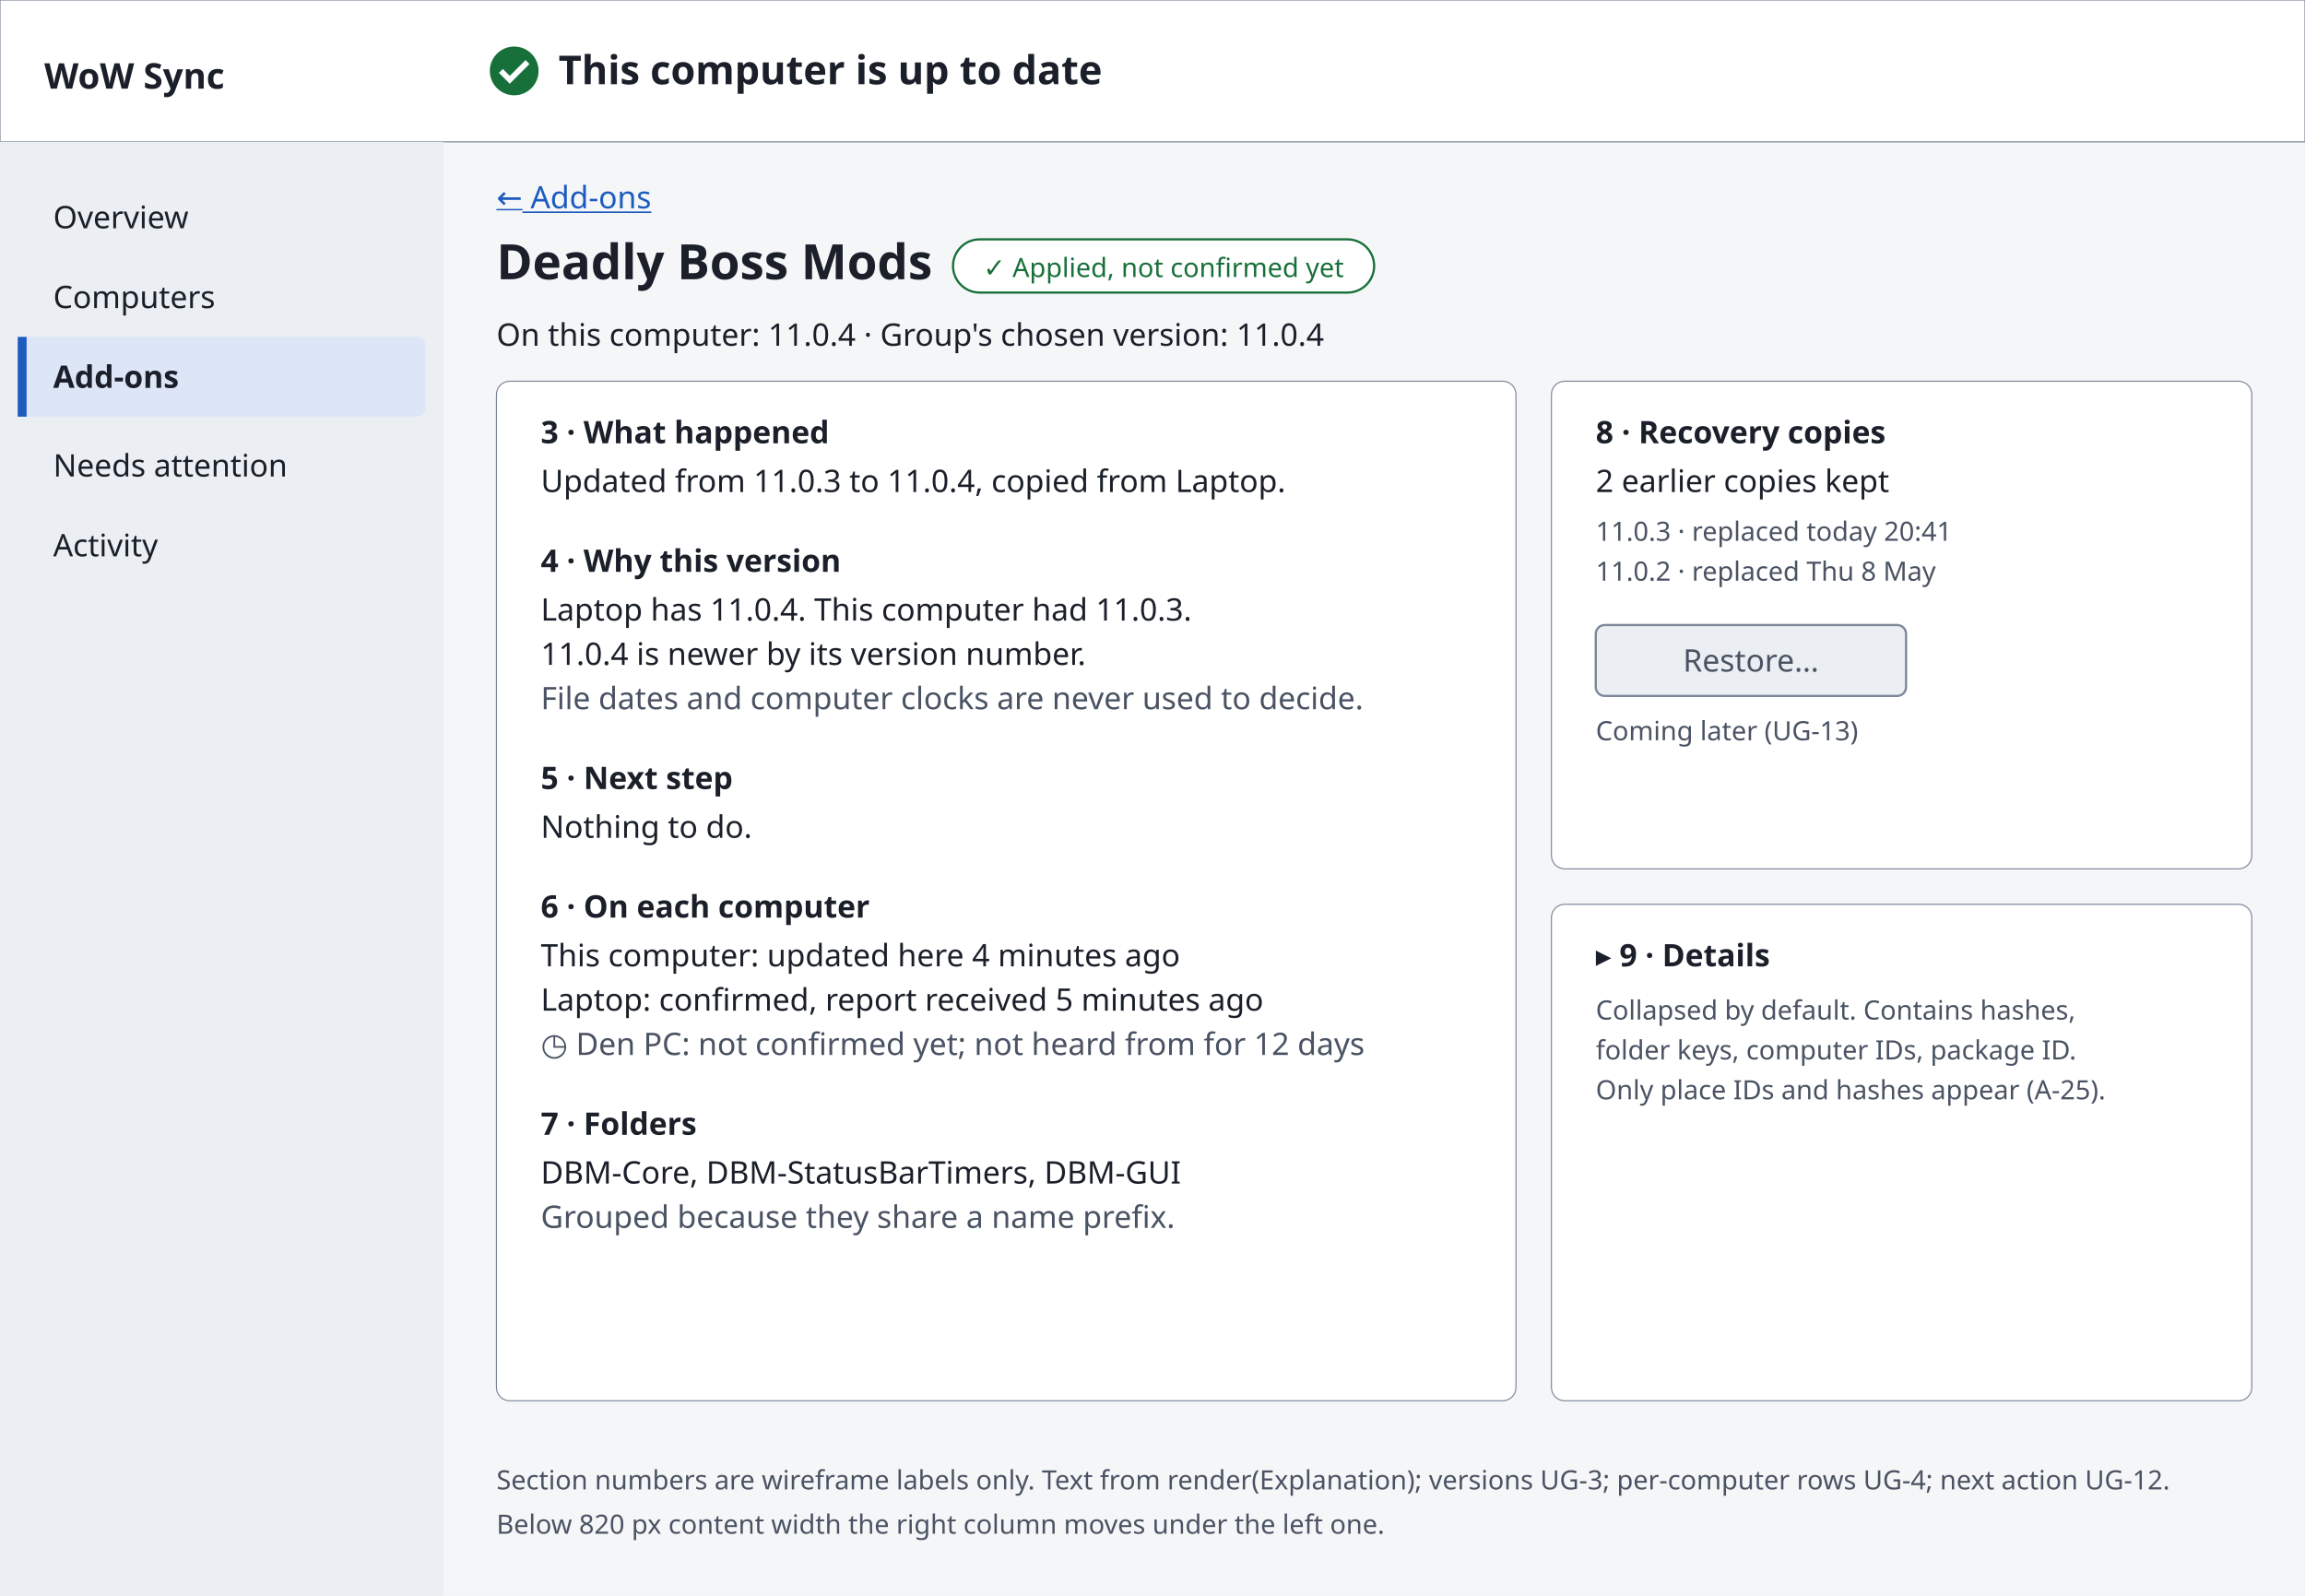
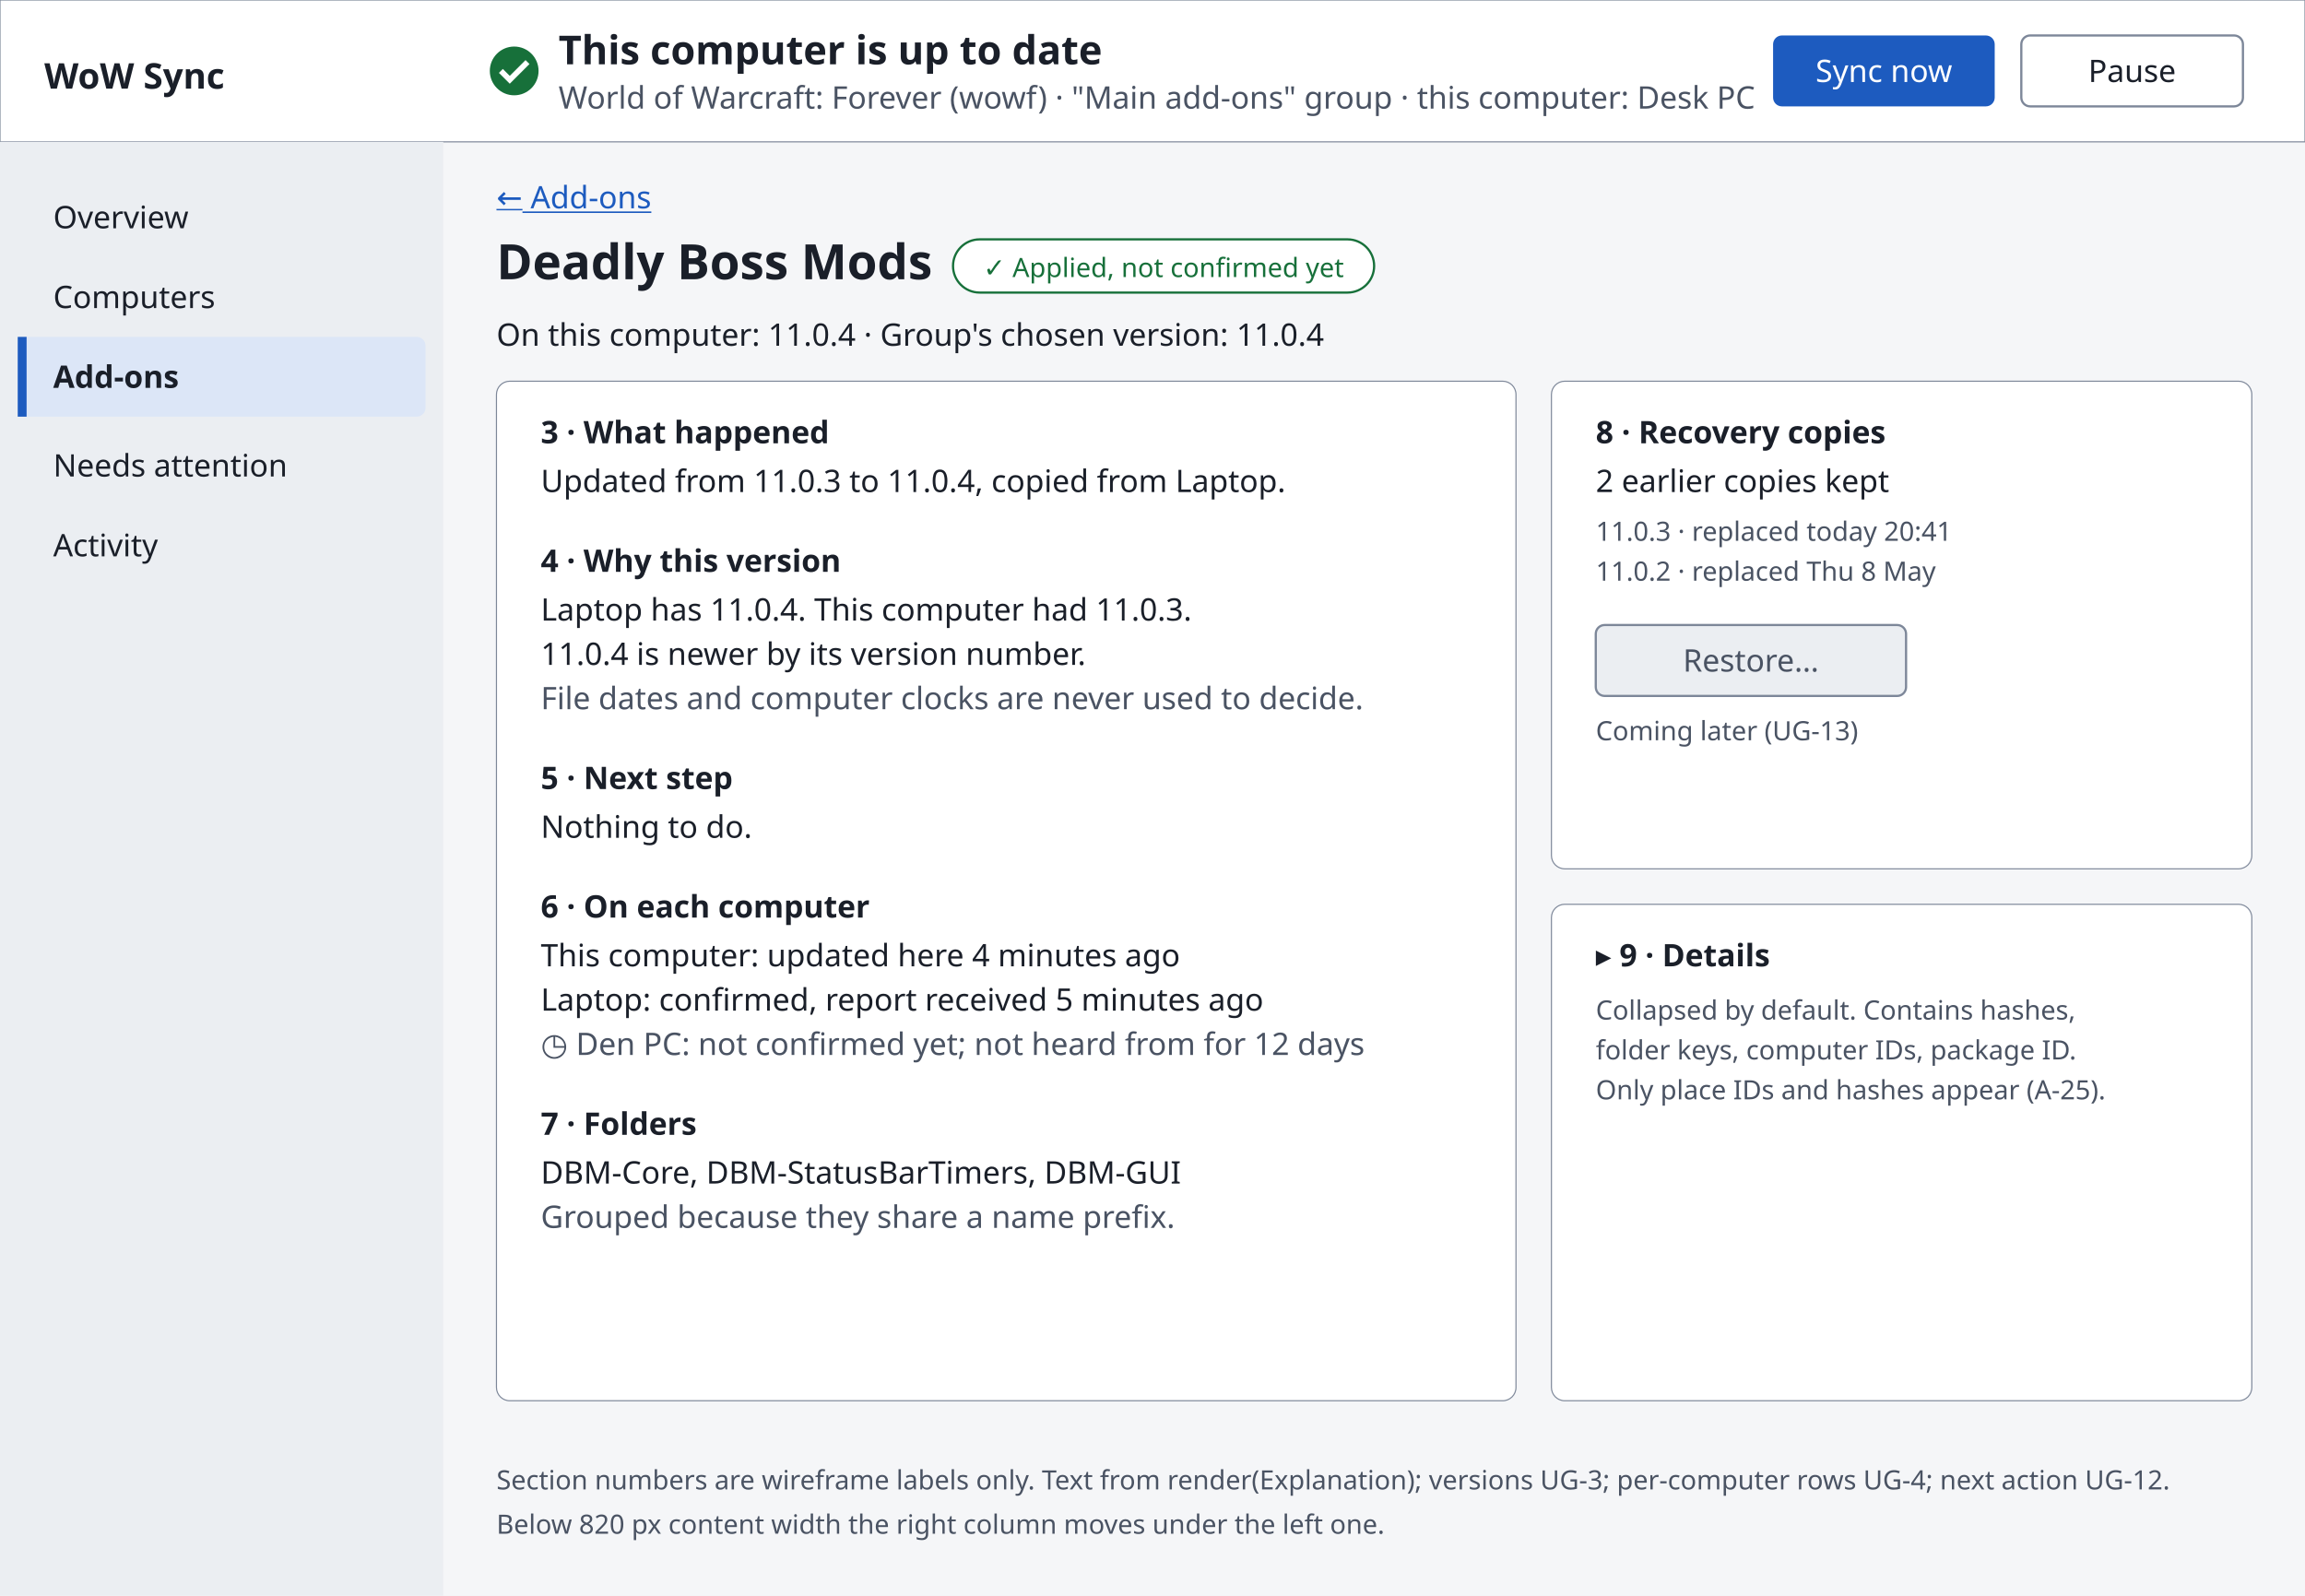
<svg xmlns="http://www.w3.org/2000/svg" viewBox="0 0 1040 720" width="1040" height="720" font-family="Segoe UI, system-ui, sans-serif" font-size="14">
  <rect width="1040" height="720" fill="#F5F6F8" />
  <rect x="0" y="0" width="1040" height="64" fill="#FFFFFF" stroke="#7D8799" stroke-width="0.5" />
  <text x="20" y="40" font-size="16" font-weight="600" fill="#1A1F29">WoW Sync</text>
  <circle cx="232" cy="32" r="11" fill="#17703A" />
  <path d="M226 32 l4 4 l8 -8" stroke="#FFFFFF" stroke-width="2.5" fill="none" />
-   <text x="252" y="38" font-size="18" font-weight="600" fill="#1A1F29">This computer is up to date</text>
+   <text x="252" y="29" font-size="18" font-weight="600" fill="#1A1F29">This computer is up to date</text>
+   <text x="252" y="49" fill="#4A5363">World of Warcraft: Forever (wowf) · "Main add-ons" group · this computer: Desk PC</text>
+   <rect x="800" y="16" width="100" height="32" rx="4" fill="#1D5BBF" />
+   <text x="850" y="37" text-anchor="middle" fill="#FFFFFF">Sync now</text>
+   <rect x="912" y="16" width="100" height="32" rx="4" fill="#FFFFFF" stroke="#7D8799" />
+   <text x="962" y="37" text-anchor="middle" fill="#1A1F29">Pause</text>
  <rect x="0" y="64" width="200" height="656" fill="#EBEEF2" />
  <text x="24" y="103" fill="#1A1F29">Overview</text>
  <text x="24" y="139" fill="#1A1F29">Computers</text>
  <rect x="8" y="152" width="184" height="36" rx="4" fill="#DCE6F7" />
  <rect x="8" y="152" width="4" height="36" fill="#1D5BBF" />
  <text x="24" y="175" font-weight="600" fill="#1A1F29">Add-ons</text>
  <text x="24" y="215" fill="#1A1F29">Needs attention</text>
  <text x="24" y="251" fill="#1A1F29">Activity</text>
  <text x="224" y="94" fill="#1D5BBF" text-decoration="underline">← Add-ons</text>
  <text x="224" y="126" font-size="22" font-weight="600" fill="#1A1F29">Deadly Boss Mods</text>
  <rect x="430" y="108" width="190" height="24" rx="12" fill="#FFFFFF" stroke="#17703A" />
  <text x="525" y="125" text-anchor="middle" font-size="12" fill="#17703A">✓ Applied, not confirmed yet</text>
  <text x="224" y="156" fill="#1A1F29">On this computer: 11.0.4 · Group's chosen version: 11.0.4</text>
  <rect x="224" y="172" width="460" height="460" rx="6" fill="#FFFFFF" stroke="#7D8799" stroke-width="0.5" />
  <text x="244" y="200" font-weight="600" fill="#1A1F29">3 · What happened</text>
  <text x="244" y="222" fill="#1A1F29">Updated from 11.0.3 to 11.0.4, copied from Laptop.</text>
  <text x="244" y="258" font-weight="600" fill="#1A1F29">4 · Why this version</text>
  <text x="244" y="280" fill="#1A1F29">Laptop has 11.0.4. This computer had 11.0.3.</text>
  <text x="244" y="300" fill="#1A1F29">11.0.4 is newer by its version number.</text>
  <text x="244" y="320" fill="#4A5363">File dates and computer clocks are never used to decide.</text>
  <text x="244" y="356" font-weight="600" fill="#1A1F29">5 · Next step</text>
  <text x="244" y="378" fill="#1A1F29">Nothing to do.</text>
  <text x="244" y="414" font-weight="600" fill="#1A1F29">6 · On each computer</text>
  <text x="244" y="436" fill="#1A1F29">This computer: updated here 4 minutes ago</text>
  <text x="244" y="456" fill="#1A1F29">Laptop: confirmed, report received 5 minutes ago</text>
  <text x="244" y="476" fill="#4A5363">◷ Den PC: not confirmed yet; not heard from for 12 days</text>
  <text x="244" y="512" font-weight="600" fill="#1A1F29">7 · Folders</text>
  <text x="244" y="534" fill="#1A1F29">DBM-Core, DBM-StatusBarTimers, DBM-GUI</text>
  <text x="244" y="554" fill="#4A5363">Grouped because they share a name prefix.</text>
  <rect x="700" y="172" width="316" height="220" rx="6" fill="#FFFFFF" stroke="#7D8799" stroke-width="0.5" />
  <text x="720" y="200" font-weight="600" fill="#1A1F29">8 · Recovery copies</text>
  <text x="720" y="222" fill="#1A1F29">2 earlier copies kept</text>
  <text x="720" y="244" font-size="12" fill="#4A5363">11.0.3 · replaced today 20:41</text>
  <text x="720" y="262" font-size="12" fill="#4A5363">11.0.2 · replaced Thu 8 May</text>
  <rect x="720" y="282" width="140" height="32" rx="4" fill="#EBEEF2" stroke="#7D8799" />
  <text x="790" y="303" text-anchor="middle" fill="#4A5363">Restore…</text>
  <text x="720" y="334" font-size="12" fill="#4A5363">Coming later (UG-13)</text>
  <rect x="700" y="408" width="316" height="224" rx="6" fill="#FFFFFF" stroke="#7D8799" stroke-width="0.5" />
  <text x="720" y="436" font-weight="600" fill="#1A1F29">▸ 9 · Details</text>
  <text x="720" y="460" font-size="12" fill="#4A5363">Collapsed by default. Contains hashes,</text>
  <text x="720" y="478" font-size="12" fill="#4A5363">folder keys, computer IDs, package ID.</text>
  <text x="720" y="496" font-size="12" fill="#4A5363">Only place IDs and hashes appear (A-25).</text>
  <text x="224" y="672" font-size="12" fill="#4A5363">Section numbers are wireframe labels only. Text from render(Explanation); versions UG-3; per-computer rows UG-4; next action UG-12.</text>
  <text x="224" y="692" font-size="12" fill="#4A5363">Below 820 px content width the right column moves under the left one.</text>
</svg>
